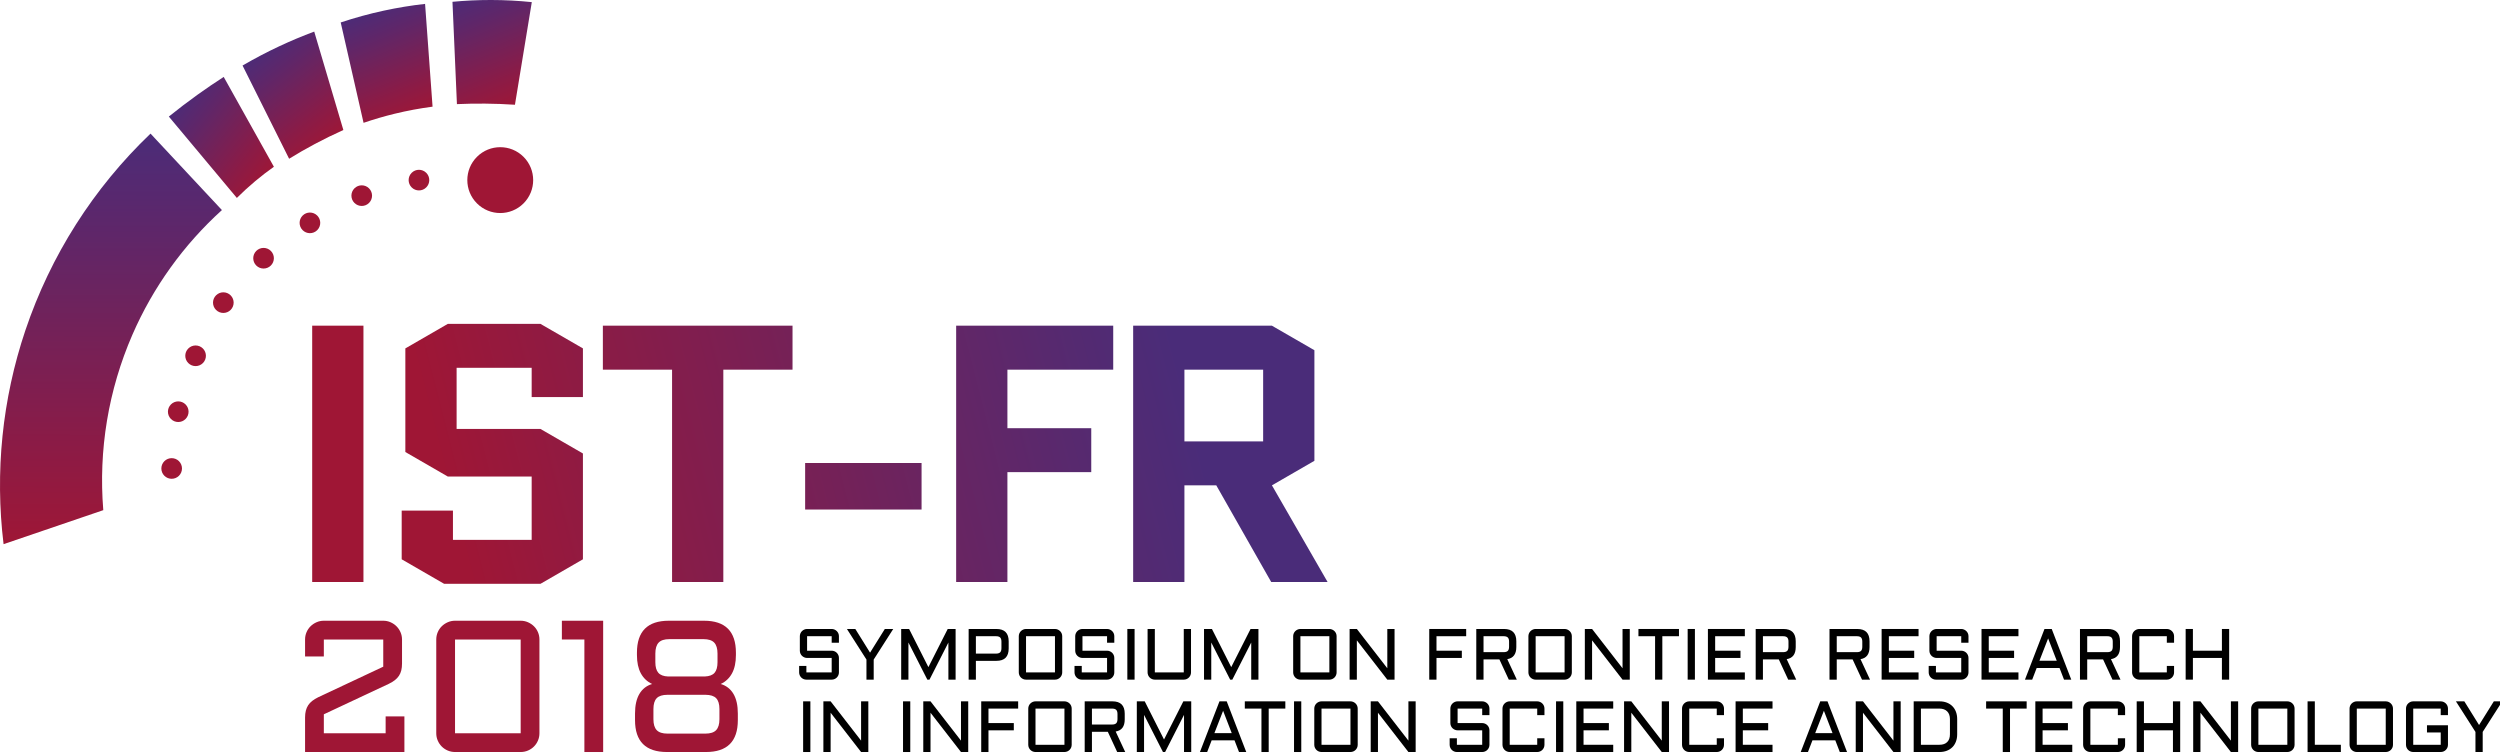
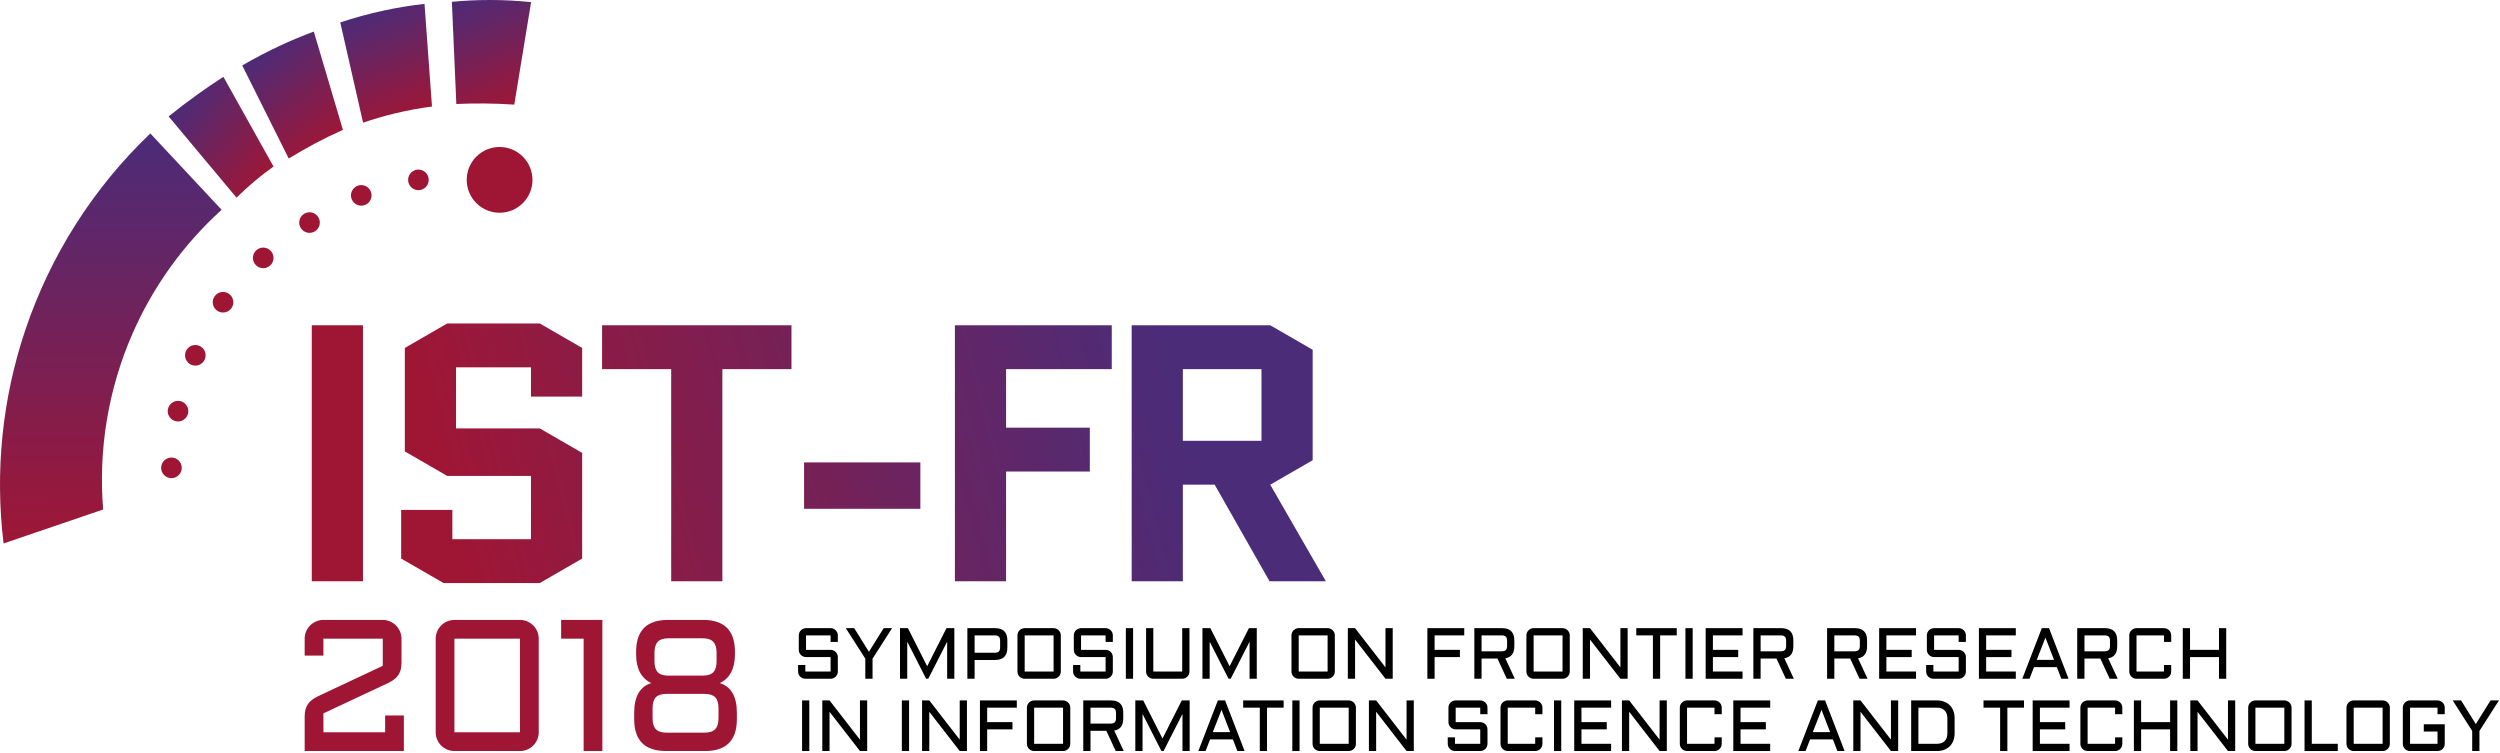
- <svg xmlns="http://www.w3.org/2000/svg" version="1.1" x="0" y="0" viewBox="0 0 760 229" id="el_xwoPOh4G4">
+ <svg xmlns="http://www.w3.org/2000/svg" version="1.1" x="0" y="0" viewBox="0 0 761 229" id="el_xwoPOh4G4">
  <style>@-webkit-keyframes el_JI2sJkhNqyy_Animation{0%{opacity: 0;}13.33%{opacity: 1;}100%{opacity: 1;}}@keyframes el_JI2sJkhNqyy_Animation{0%{opacity: 0;}13.33%{opacity: 1;}100%{opacity: 1;}}@-webkit-keyframes el_f7AaI0EPLP7_Animation{6.67%{opacity: 0;}20%{opacity: 1;}0%{opacity: 0;}100%{opacity: 1;}}@keyframes el_f7AaI0EPLP7_Animation{6.67%{opacity: 0;}20%{opacity: 1;}0%{opacity: 0;}100%{opacity: 1;}}@-webkit-keyframes el__bT-rzM2GOf_Animation{13.33%{opacity: 0;}26.67%{opacity: 1;}0%{opacity: 0;}100%{opacity: 1;}}@keyframes el__bT-rzM2GOf_Animation{13.33%{opacity: 0;}26.67%{opacity: 1;}0%{opacity: 0;}100%{opacity: 1;}}@-webkit-keyframes el__tXY_Cff3dC_Animation{20%{opacity: 0;}33.33%{opacity: 1;}0%{opacity: 0;}100%{opacity: 1;}}@keyframes el__tXY_Cff3dC_Animation{20%{opacity: 0;}33.33%{opacity: 1;}0%{opacity: 0;}100%{opacity: 1;}}@-webkit-keyframes el_qUn2frRoRGL_Animation{0%{opacity: 0;}6.67%{opacity: 1;}100%{opacity: 1;}}@keyframes el_qUn2frRoRGL_Animation{0%{opacity: 0;}6.67%{opacity: 1;}100%{opacity: 1;}}@-webkit-keyframes el_OX0THaLbpl_Animation{50%{opacity: 0;}66.67%{opacity: 1;}0%{opacity: 0;}100%{opacity: 1;}}@keyframes el_OX0THaLbpl_Animation{50%{opacity: 0;}66.67%{opacity: 1;}0%{opacity: 0;}100%{opacity: 1;}}@-webkit-keyframes el_9YLg6sEYEI_Animation{20%{opacity: 0;}33.33%{opacity: 0;}50%{opacity: 1;}0%{opacity: 0;}100%{opacity: 1;}}@keyframes el_9YLg6sEYEI_Animation{20%{opacity: 0;}33.33%{opacity: 0;}50%{opacity: 1;}0%{opacity: 0;}100%{opacity: 1;}}@-webkit-keyframes el_TY8T21uw2R_Animation{20%{opacity: 0;}33.33%{opacity: 1;}0%{opacity: 0;}100%{opacity: 1;}}@keyframes el_TY8T21uw2R_Animation{20%{opacity: 0;}33.33%{opacity: 1;}0%{opacity: 0;}100%{opacity: 1;}}@-webkit-keyframes el_KlT77BtY8n_Animation{0%{opacity: 0;}3.33%{opacity: 1;}100%{opacity: 1;}}@keyframes el_KlT77BtY8n_Animation{0%{opacity: 0;}3.33%{opacity: 1;}100%{opacity: 1;}}@-webkit-keyframes el_cqwyLvVehy_Animation{0%{opacity: 0;}5.56%{opacity: 1;}100%{opacity: 1;}}@keyframes el_cqwyLvVehy_Animation{0%{opacity: 0;}5.56%{opacity: 1;}100%{opacity: 1;}}@-webkit-keyframes el_JzT35TutBP_Animation{0%{opacity: 0;}6.67%{opacity: 1;}100%{opacity: 1;}}@keyframes el_JzT35TutBP_Animation{0%{opacity: 0;}6.67%{opacity: 1;}100%{opacity: 1;}}@-webkit-keyframes el_bT7Ii5DRy2_Animation{0%{opacity: 0;}6.67%{opacity: 1;}100%{opacity: 1;}}@keyframes el_bT7Ii5DRy2_Animation{0%{opacity: 0;}6.67%{opacity: 1;}100%{opacity: 1;}}@-webkit-keyframes el_wDvTOL6K1R_Animation{0%{opacity: 0;}10%{opacity: 1;}100%{opacity: 1;}}@keyframes el_wDvTOL6K1R_Animation{0%{opacity: 0;}10%{opacity: 1;}100%{opacity: 1;}}@-webkit-keyframes el_BI9uc8uJlC_Animation{2.22%{opacity: 0;}13.33%{opacity: 1;}0%{opacity: 0;}100%{opacity: 1;}}@keyframes el_BI9uc8uJlC_Animation{2.22%{opacity: 0;}13.33%{opacity: 1;}0%{opacity: 0;}100%{opacity: 1;}}@-webkit-keyframes el_FjlD-INBSp_Animation{6.67%{opacity: 0;}20%{opacity: 1;}0%{opacity: 0;}100%{opacity: 1;}}@keyframes el_FjlD-INBSp_Animation{6.67%{opacity: 0;}20%{opacity: 1;}0%{opacity: 0;}100%{opacity: 1;}}@-webkit-keyframes el_Xph8mWBLQk_Animation{13.33%{opacity: 0;}26.67%{opacity: 1;}0%{opacity: 0;}100%{opacity: 1;}}@keyframes el_Xph8mWBLQk_Animation{13.33%{opacity: 0;}26.67%{opacity: 1;}0%{opacity: 0;}100%{opacity: 1;}}#el_xwoPOh4G4 *{-webkit-animation-duration: 3s;animation-duration: 3s;-webkit-animation-timing-function: cubic-bezier(0, 0, 1, 1);animation-timing-function: cubic-bezier(0, 0, 1, 1);}#el_Xph8mWBLQk{fill: #9F1635;-webkit-animation-name: el_Xph8mWBLQk_Animation;animation-name: el_Xph8mWBLQk_Animation;opacity: 1;}#el_FjlD-INBSp{fill: #9F1635;-webkit-animation-name: el_FjlD-INBSp_Animation;animation-name: el_FjlD-INBSp_Animation;opacity: 1;}#el_BI9uc8uJlC{fill: #9F1635;-webkit-animation-name: el_BI9uc8uJlC_Animation;animation-name: el_BI9uc8uJlC_Animation;opacity: 1;}#el_wDvTOL6K1R{fill: #9F1635;-webkit-animation-name: el_wDvTOL6K1R_Animation;animation-name: el_wDvTOL6K1R_Animation;opacity: 1;}#el_bT7Ii5DRy2{fill: #9F1635;-webkit-animation-name: el_bT7Ii5DRy2_Animation;animation-name: el_bT7Ii5DRy2_Animation;opacity: 1;}#el_JzT35TutBP{fill: #9F1635;-webkit-animation-name: el_JzT35TutBP_Animation;animation-name: el_JzT35TutBP_Animation;opacity: 1;}#el_cqwyLvVehy{fill: #9F1635;-webkit-animation-name: el_cqwyLvVehy_Animation;animation-name: el_cqwyLvVehy_Animation;opacity: 1;}#el_KlT77BtY8n{fill: #9F1635;-webkit-animation-name: el_KlT77BtY8n_Animation;animation-name: el_KlT77BtY8n_Animation;opacity: 1;}#el_TY8T21uw2R{fill: #9F1635;-webkit-animation-name: el_TY8T21uw2R_Animation;animation-name: el_TY8T21uw2R_Animation;opacity: 1;}#el_9YLg6sEYEI{fill: url(#Gradient_1);-webkit-animation-name: el_9YLg6sEYEI_Animation;animation-name: el_9YLg6sEYEI_Animation;opacity: 1;}#el_LQcN6QLOWN{fill: #000000;}#el_PBBRFy4ayP{fill: #000000;}#el_dGh5k9tjE8{fill: #000000;}#el_Nm5J2ZmrHof{fill: #000000;}#el_lLJ-U61rGZP{fill: #000000;}#el_1yO4wf4F73b{fill: #000000;}#el_mJSsdx_OHI0{fill: #000000;}#el_csYBvl0zhZi{fill: #000000;}#el_cyxNKidKsdT{fill: #000000;}#el_Sz3DsnpCGlD{fill: #000000;}#el_I99Zgahu48o{fill: #000000;}#el_MOzKVNFoEVf{fill: #000000;}#el_itQI57BGv1D{fill: #000000;}#el_tO0-W1Dy1dC{fill: #000000;}#el_B1_YoWfcnaG{fill: #000000;}#el_yykboUrNNZb{fill: #000000;}#el_T0cKcPOin66{fill: #000000;}#el_uRr1EtpBcf2{fill: #000000;}#el_Sef3UfxHuxL{fill: #000000;}#el_nbc6ohBNJLK{fill: #000000;}#el_3ULbEs14F4j{fill: #000000;}#el_l_15BCIvTHI{fill: #000000;}#el_Jvul4omU9Y6{fill: #000000;}#el_HCPgmNRX1Sy{fill: #000000;}#el_X6fXaBDVH3q{fill: #000000;}#el_iTqpYY6XDw2{fill: #000000;}#el_22Kn8QkfDRk{fill: #000000;}#el_L9hVGxFbY0F{fill: #000000;}#el_Ma7kQ8R5ueE{fill: #000000;}#el_vYYv5AcgECU{fill: #000000;}#el_kwfYgeehw2s{fill: #000000;}#el_JwbfmeAGpeD{fill: #000000;}#el_ggtWQtoMUwq{fill: #000000;}#el_-k4JaHV61Ol{fill: #000000;}#el_DJNscPzg6CZ{fill: #000000;}#el_UFNIBXtTL0A{fill: #000000;}#el_U_MGAVBmMUw{fill: #000000;}#el_MXU0w13qqcY{fill: #000000;}#el_ph-TDZtnqIU{fill: #000000;}#el_fzUZWCxJxia{fill: #000000;}#el__Age7hYRgdS{fill: #000000;}#el_7W9021YPJNd{fill: #000000;}#el_hZuHK-G2_rW{fill: #000000;}#el_gg80LyWArvq{fill: #000000;}#el_k1RhrhmgVgo{fill: #000000;}#el_bVIewiMQfuZ{fill: #000000;}#el_xBrZF8Fwxbh{fill: #000000;}#el_qaMMLzyirqn{fill: #000000;}#el_ZYychsg9MBu{fill: #000000;}#el_fcAFr5SYUPE{fill: #000000;}#el_s-spdTzWsEa{fill: #000000;}#el_eKYUahNgcd6{fill: #000000;}#el_fPX7rM2Ovyv{fill: #000000;}#el_kQpgQN1fGpB{fill: #000000;}#el_hL3Xqhzq1Ca{fill: #000000;}#el_sFi071S-aiA{fill: #000000;}#el_YSl8iuxsP-E{fill: #000000;}#el_LVWBdvHGI0a{fill: #000000;}#el_T_tsPg5AmT2{fill: #000000;}#el_bx7pmzefub0{fill: #000000;}#el_cHLttuWfy90{fill: #9F1635;}#el_G5cGaxhKrEQ{fill: #9F1635;}#el_y9YuzNHLqo5{fill: #9F1635;}#el_CLY4DFR7RJ4{fill: #9F1635;}#el_qUn2frRoRGL{fill: url(#Gradient_2);-webkit-animation-name: el_qUn2frRoRGL_Animation;animation-name: el_qUn2frRoRGL_Animation;opacity: 1;}#el__tXY_Cff3dC{fill: url(#Gradient_3);-webkit-animation-name: el__tXY_Cff3dC_Animation;animation-name: el__tXY_Cff3dC_Animation;opacity: 1;}#el__bT-rzM2GOf{fill: url(#Gradient_4);-webkit-animation-name: el__bT-rzM2GOf_Animation;animation-name: el__bT-rzM2GOf_Animation;opacity: 1;}#el_f7AaI0EPLP7{fill: url(#Gradient_5);-webkit-animation-name: el_f7AaI0EPLP7_Animation;animation-name: el_f7AaI0EPLP7_Animation;opacity: 1;}#el_JI2sJkhNqyy{fill: url(#Gradient_6);-webkit-animation-name: el_JI2sJkhNqyy_Animation;animation-name: el_JI2sJkhNqyy_Animation;opacity: 1;}#el_1g1yROb9-3_nF5EJRraw{-webkit-transform-origin: 50% 50%;transform-origin: 50% 50%;-webkit-animation-name: el_1g1yROb9-3_nF5EJRraw_Animation;animation-name: el_1g1yROb9-3_nF5EJRraw_Animation;}#el_1g1yROb9-3_ju9I88qf3{-webkit-transform-origin: 50% 50%;transform-origin: 50% 50%;transform-box: fill-box;-webkit-animation-name: el_1g1yROb9-3_ju9I88qf3_Animation;animation-name: el_1g1yROb9-3_ju9I88qf3_Animation;}#el_OX0THaLbpl{-webkit-animation-name: el_OX0THaLbpl_Animation;animation-name: el_OX0THaLbpl_Animation;-webkit-animation-timing-function: cubic-bezier(0, 0, 0.58, 1);animation-timing-function: cubic-bezier(0, 0, 0.58, 1);opacity: 1;}</style>
  <defs>
    <linearGradient id="Gradient_1" gradientUnits="userSpaceOnUse" x1="140.11" y1="165.911" x2="358.38" y2="110.029">
      <stop offset="0" stop-color="#9F1635" />
      <stop offset="0.125" stop-color="#95193E" />
      <stop offset="0.25" stop-color="#8A1C46" />
      <stop offset="0.375" stop-color="#801E4F" />
      <stop offset="0.5" stop-color="#752157" />
      <stop offset="0.625" stop-color="#6A2460" />
      <stop offset="0.75" stop-color="#5F2769" />
      <stop offset="0.875" stop-color="#542A71" />
      <stop offset="1" stop-color="#4A2C79" />
    </linearGradient>
    <linearGradient id="Gradient_2" gradientUnits="userSpaceOnUse" x1="33.795" y1="39.606" x2="33.676" y2="166.456">
      <stop offset="0" stop-color="#4A2C79" />
      <stop offset="0.125" stop-color="#552971" />
      <stop offset="0.25" stop-color="#5F2669" />
      <stop offset="0.375" stop-color="#6A2460" />
      <stop offset="0.5" stop-color="#752157" />
      <stop offset="0.625" stop-color="#801E4F" />
      <stop offset="0.75" stop-color="#8B1B46" />
      <stop offset="0.875" stop-color="#95193E" />
      <stop offset="1" stop-color="#9F1635" />
    </linearGradient>
    <linearGradient id="Gradient_3" gradientUnits="userSpaceOnUse" x1="142.704" y1="-2.613" x2="156.99" y2="32.741">
      <stop offset="0" stop-color="#4A2C79" />
      <stop offset="0.125" stop-color="#552971" />
      <stop offset="0.25" stop-color="#5F2669" />
      <stop offset="0.375" stop-color="#6A2460" />
      <stop offset="0.5" stop-color="#752157" />
      <stop offset="0.625" stop-color="#801E4F" />
      <stop offset="0.75" stop-color="#8B1B46" />
      <stop offset="0.875" stop-color="#95193E" />
      <stop offset="1" stop-color="#9F1635" />
    </linearGradient>
    <linearGradient id="Gradient_4" gradientUnits="userSpaceOnUse" x1="112.89" y1="1.984" x2="126.451" y2="35.544">
      <stop offset="0" stop-color="#4A2C79" />
      <stop offset="0.125" stop-color="#552971" />
      <stop offset="0.25" stop-color="#5F2669" />
      <stop offset="0.375" stop-color="#6A2460" />
      <stop offset="0.5" stop-color="#752157" />
      <stop offset="0.625" stop-color="#801E4F" />
      <stop offset="0.75" stop-color="#8B1B46" />
      <stop offset="0.875" stop-color="#95193E" />
      <stop offset="1" stop-color="#9F1635" />
    </linearGradient>
    <linearGradient id="Gradient_5" gradientUnits="userSpaceOnUse" x1="79.906" y1="13.831" x2="102.267" y2="42.449">
      <stop offset="0" stop-color="#4A2C79" />
      <stop offset="0.125" stop-color="#552971" />
      <stop offset="0.25" stop-color="#5F2669" />
      <stop offset="0.375" stop-color="#6A2460" />
      <stop offset="0.5" stop-color="#752157" />
      <stop offset="0.625" stop-color="#801E4F" />
      <stop offset="0.75" stop-color="#8B1B46" />
      <stop offset="0.875" stop-color="#95193E" />
      <stop offset="1" stop-color="#9F1635" />
    </linearGradient>
    <linearGradient id="Gradient_6" gradientUnits="userSpaceOnUse" x1="54.539" y1="29.696" x2="83.35" y2="52.203">
      <stop offset="0" stop-color="#4A2C79" />
      <stop offset="0.125" stop-color="#552971" />
      <stop offset="0.25" stop-color="#5F2669" />
      <stop offset="0.375" stop-color="#6A2460" />
      <stop offset="0.5" stop-color="#752157" />
      <stop offset="0.625" stop-color="#801E4F" />
      <stop offset="0.75" stop-color="#8B1B46" />
      <stop offset="0.875" stop-color="#95193E" />
      <stop offset="1" stop-color="#9F1635" />
    </linearGradient>
  </defs>
  <g id="el_1g1yROb9-3_ju9I88qf3" data-animator-group="true" data-animator-type="0">
    <g id="el_1g1yROb9-3_nF5EJRraw" data-animator-group="true" data-animator-type="2">
      <g id="el_1g1yROb9-3">
        <path d="M129.58,52.536 C130.805,53.761 130.805,55.747 129.58,56.972 C128.355,58.197 126.369,58.197 125.144,56.972 C123.919,55.747 123.919,53.761 125.144,52.536 C126.369,51.311 128.355,51.311 129.58,52.536" id="el_Xph8mWBLQk" />
        <path d="M112.185,57.258 C113.41,58.483 113.41,60.469 112.185,61.694 C110.96,62.919 108.974,62.919 107.749,61.694 C106.524,60.469 106.524,58.483 107.749,57.258 C108.974,56.033 110.96,56.033 112.185,57.258" id="el_FjlD-INBSp" />
        <path d="M96.435,65.532 C97.66,66.757 97.66,68.743 96.435,69.968 C95.21,71.193 93.224,71.193 91.999,69.968 C90.774,68.743 90.774,66.757 91.999,65.532 C93.224,64.307 95.21,64.307 96.435,65.532" id="el_BI9uc8uJlC" />
        <path d="M82.342,76.282 C83.567,77.507 83.567,79.493 82.342,80.718 C81.117,81.943 79.131,81.943 77.905,80.718 C76.681,79.493 76.681,77.507 77.905,76.282 C79.131,75.057 81.117,75.057 82.342,76.282" id="el_wDvTOL6K1R" />
        <path d="M70.111,89.782 C71.336,91.007 71.336,92.993 70.111,94.218 C68.886,95.443 66.9,95.443 65.675,94.218 C64.45,92.993 64.45,91.007 65.675,89.782 C66.9,88.557 68.886,88.557 70.111,89.782" id="el_bT7Ii5DRy2" />
        <path d="M61.679,105.94 C62.904,107.165 62.904,109.151 61.679,110.376 C60.454,111.601 58.468,111.601 57.243,110.376 C56.018,109.151 56.018,107.165 57.243,105.94 C58.468,104.715 60.454,104.715 61.679,105.94" id="el_JzT35TutBP" />
        <path d="M56.406,122.94 C57.631,124.165 57.631,126.151 56.406,127.376 C55.181,128.601 53.195,128.601 51.97,127.376 C50.745,126.151 50.745,124.165 51.97,122.94 C53.195,121.715 55.181,121.715 56.406,122.94" id="el_cqwyLvVehy" />
        <path d="M54.406,140.198 C55.631,141.423 55.631,143.409 54.406,144.634 C53.181,145.859 51.195,145.859 49.97,144.634 C48.745,143.409 48.745,141.423 49.97,140.198 C51.195,138.973 53.181,138.973 54.406,140.198" id="el_KlT77BtY8n" />
        <path d="M159.153,47.676 C163.062,51.585 163.062,57.923 159.153,61.832 C155.244,65.741 148.906,65.741 144.997,61.832 C141.088,57.923 141.088,51.585 144.997,47.676 C148.906,43.767 155.244,43.767 159.153,47.676" id="el_TY8T21uw2R" />
        <path d="M136.138,98.456 L123.227,105.913 L123.227,137.413 L136.138,144.872 L161.628,144.872 L161.628,164.127 L137.697,164.127 L137.697,155.223 L122.113,155.223 L122.113,170.027 L135.025,177.484 L164.299,177.484 L177.21,170.027 L177.21,137.859 L164.299,130.402 L138.81,130.402 L138.81,111.813 L161.628,111.813 L161.628,120.717 L177.21,120.717 L177.21,105.913 L164.299,98.456 z M344.481,99.012 L344.481,176.928 L360.063,176.928 L360.063,147.543 L369.748,147.543 L386.443,176.928 L403.585,176.928 L386.667,147.543 L399.578,140.085 L399.578,106.47 L386.667,99.012 z M360.063,112.369 L383.995,112.369 L383.995,134.186 L360.063,134.186 z M290.67,99.012 L290.67,176.928 L306.253,176.928 L306.253,143.535 L331.742,143.535 L331.742,130.178 L306.253,130.178 L306.253,112.369 L338.42,112.369 L338.42,99.012 z M183.271,99.012 L183.271,112.369 L204.308,112.369 L204.308,176.928 L219.891,176.928 L219.891,112.369 L240.928,112.369 L240.928,99.012 z M94.905,176.928 L110.488,176.928 L110.488,99.012 L94.905,99.012 z M94.905,99.012 M244.762,154.889 L280.157,154.889 L280.157,140.753 L244.762,140.753 z" id="el_9YLg6sEYEI" />
        <g id="el_OX0THaLbpl">
          <path d="M245.355,200.017 C245.054,200.017 244.77,199.958 244.501,199.839 C244.232,199.722 243.998,199.564 243.797,199.367 C243.597,199.17 243.439,198.937 243.325,198.669 C243.21,198.4 243.153,198.116 243.153,197.815 L243.153,193.411 C243.153,193.11 243.21,192.826 243.325,192.556 C243.439,192.288 243.597,192.055 243.797,191.859 C243.998,191.662 244.232,191.503 244.501,191.386 C244.77,191.267 245.054,191.208 245.355,191.208 L252.832,191.208 C253.132,191.208 253.417,191.267 253.686,191.386 C253.954,191.503 254.188,191.662 254.389,191.859 C254.589,192.055 254.747,192.288 254.862,192.556 C254.976,192.826 255.034,193.11 255.034,193.411 L255.034,195.398 L252.832,195.398 L252.832,193.411 L245.355,193.411 L245.355,197.815 L252.832,197.815 C253.132,197.815 253.417,197.872 253.686,197.987 C253.954,198.101 254.188,198.259 254.389,198.459 C254.589,198.66 254.747,198.894 254.862,199.163 C254.976,199.431 255.034,199.716 255.034,200.017 L255.034,204.411 C255.034,204.711 254.976,204.996 254.862,205.265 C254.747,205.533 254.589,205.768 254.389,205.968 C254.188,206.168 253.954,206.327 253.686,206.441 C253.417,206.555 253.132,206.613 252.832,206.613 L245.14,206.613 C244.839,206.613 244.555,206.555 244.286,206.441 C244.018,206.327 243.783,206.168 243.583,205.968 C243.382,205.768 243.224,205.533 243.11,205.265 C242.995,204.996 242.938,204.711 242.938,204.411 L242.938,202.434 L245.14,202.434 L245.14,204.411 L252.832,204.411 L252.832,200.017 z" id="el_LQcN6QLOWN" />
          <path d="M260.018,191.209 L264.497,198.406 L268.988,191.209 L271.544,191.209 L265.604,200.501 L265.604,206.613 L263.402,206.613 L263.402,200.501 L257.461,191.209 z" id="el_PBBRFy4ayP" />
          <path d="M281.91,206.613 L276.163,195.323 L276.163,206.613 L273.961,206.613 L273.961,191.209 L276.367,191.209 L282.232,202.81 L288.108,191.209 L290.504,191.209 L290.504,206.613 L288.312,206.613 L288.312,195.323 L282.565,206.613 z" id="el_dGh5k9tjE8" />
          <path d="M296.67,198.696 L302.782,198.696 C303.369,198.696 303.792,198.567 304.05,198.309 C304.308,198.051 304.437,197.629 304.437,197.042 L304.437,195.065 C304.437,194.478 304.308,194.055 304.05,193.798 C303.792,193.54 303.369,193.411 302.782,193.411 L296.67,193.411 z M294.468,206.613 L294.468,191.209 L302.9,191.209 C305.393,191.209 306.639,192.459 306.639,194.958 L306.639,197.149 C306.639,199.648 305.393,200.898 302.9,200.898 L296.67,200.898 L296.67,206.613 z" id="el_Nm5J2ZmrHof" />
          <path d="M311.913,204.411 L320.711,204.411 L320.711,193.411 L311.913,193.411 z M311.913,193.411 M322.913,204.411 C322.913,204.712 322.856,204.996 322.741,205.265 C322.627,205.533 322.469,205.768 322.269,205.968 C322.068,206.169 321.834,206.327 321.565,206.441 C321.297,206.555 321.012,206.613 320.711,206.613 L311.913,206.613 C311.613,206.613 311.328,206.555 311.059,206.441 C310.791,206.327 310.556,206.169 310.356,205.968 C310.155,205.768 309.997,205.533 309.883,205.265 C309.768,204.996 309.711,204.712 309.711,204.411 L309.711,193.411 C309.711,193.11 309.768,192.826 309.883,192.556 C309.997,192.289 310.155,192.055 310.356,191.859 C310.556,191.662 310.791,191.504 311.059,191.386 C311.328,191.267 311.613,191.209 311.913,191.209 L320.711,191.209 C321.012,191.209 321.297,191.267 321.565,191.386 C321.834,191.504 322.068,191.662 322.269,191.859 C322.469,192.055 322.627,192.289 322.741,192.556 C322.856,192.826 322.913,193.11 322.913,193.411 z" id="el_lLJ-U61rGZP" />
          <path d="M329.069,200.017 C328.768,200.017 328.484,199.958 328.215,199.839 C327.946,199.722 327.712,199.564 327.511,199.367 C327.311,199.17 327.153,198.937 327.039,198.669 C326.924,198.4 326.867,198.116 326.867,197.815 L326.867,193.411 C326.867,193.11 326.924,192.826 327.039,192.556 C327.153,192.288 327.311,192.055 327.511,191.859 C327.712,191.662 327.946,191.503 328.215,191.386 C328.484,191.267 328.768,191.208 329.069,191.208 L336.546,191.208 C336.846,191.208 337.131,191.267 337.4,191.386 C337.668,191.503 337.902,191.662 338.103,191.859 C338.303,192.055 338.461,192.288 338.576,192.556 C338.69,192.826 338.748,193.11 338.748,193.411 L338.748,195.398 L336.546,195.398 L336.546,193.411 L329.069,193.411 L329.069,197.815 L336.546,197.815 C336.846,197.815 337.131,197.872 337.4,197.987 C337.668,198.101 337.902,198.259 338.103,198.459 C338.303,198.66 338.461,198.894 338.576,199.163 C338.69,199.431 338.748,199.716 338.748,200.017 L338.748,204.411 C338.748,204.711 338.69,204.996 338.576,205.265 C338.461,205.533 338.303,205.768 338.103,205.968 C337.902,206.168 337.668,206.327 337.4,206.441 C337.131,206.555 336.846,206.613 336.546,206.613 L328.854,206.613 C328.553,206.613 328.269,206.555 328,206.441 C327.732,206.327 327.497,206.168 327.297,205.968 C327.096,205.768 326.938,205.533 326.824,205.265 C326.709,204.996 326.652,204.711 326.652,204.411 L326.652,202.434 L328.854,202.434 L328.854,204.411 L336.546,204.411 L336.546,200.017 z" id="el_1yO4wf4F73b" />
          <path d="M344.913,206.613 L342.711,206.613 L342.711,191.209 L344.913,191.209 z" id="el_mJSsdx_OHI0" />
          <path d="M348.866,191.209 L351.068,191.209 L351.068,204.411 L359.866,204.411 L359.866,191.209 L362.068,191.209 L362.068,204.411 C362.068,204.712 362.011,204.996 361.896,205.266 C361.782,205.533 361.624,205.769 361.424,205.969 C361.223,206.169 360.989,206.327 360.72,206.441 C360.451,206.556 360.167,206.613 359.866,206.613 L351.068,206.613 C350.767,206.613 350.483,206.556 350.214,206.441 C349.946,206.327 349.711,206.169 349.511,205.969 C349.31,205.769 349.152,205.533 349.038,205.266 C348.923,204.996 348.866,204.712 348.866,204.411 z" id="el_csYBvl0zhZi" />
          <path d="M373.971,206.613 L368.224,195.323 L368.224,206.613 L366.022,206.613 L366.022,191.209 L368.428,191.209 L374.293,202.81 L380.169,191.209 L382.565,191.209 L382.565,206.613 L380.373,206.613 L380.373,195.323 L374.626,206.613 z" id="el_cyxNKidKsdT" />
          <path d="M395.326,204.411 L404.124,204.411 L404.124,193.411 L395.326,193.411 z M395.326,193.411 M406.326,204.411 C406.326,204.712 406.269,204.996 406.155,205.265 C406.039,205.533 405.882,205.768 405.682,205.968 C405.481,206.169 405.246,206.327 404.979,206.441 C404.709,206.555 404.425,206.613 404.124,206.613 L395.326,206.613 C395.026,206.613 394.74,206.555 394.473,206.441 C394.203,206.327 393.969,206.169 393.769,205.968 C393.569,205.768 393.41,205.533 393.296,205.265 C393.182,204.996 393.124,204.712 393.124,204.411 L393.124,193.411 C393.124,193.11 393.182,192.826 393.296,192.556 C393.41,192.289 393.569,192.055 393.769,191.859 C393.969,191.662 394.203,191.504 394.473,191.386 C394.74,191.267 395.026,191.209 395.326,191.209 L404.124,191.209 C404.425,191.209 404.709,191.267 404.979,191.386 C405.246,191.504 405.481,191.662 405.682,191.859 C405.882,192.055 406.039,192.289 406.155,192.556 C406.269,192.826 406.326,193.11 406.326,193.411 z" id="el_Sz3DsnpCGlD" />
          <path d="M412.482,206.613 L410.28,206.613 L410.28,191.209 L412.482,191.209 L421.742,203.154 L421.742,191.209 L423.944,191.209 L423.944,206.613 L421.742,206.613 L412.482,194.668 z" id="el_I99Zgahu48o" />
          <path d="M434.492,191.209 L445.718,191.209 L445.718,193.411 L436.694,193.411 L436.694,197.815 L444.396,197.815 L444.396,200.018 L436.694,200.018 L436.694,206.613 L434.492,206.613 z" id="el_MOzKVNFoEVf" />
          <path d="M450.992,198.256 L457.104,198.256 C457.691,198.256 458.114,198.127 458.372,197.869 C458.63,197.611 458.759,197.189 458.759,196.602 L458.759,195.066 C458.759,194.479 458.63,194.056 458.372,193.798 C458.114,193.54 457.691,193.411 457.104,193.411 L450.992,193.411 z M460.961,196.709 C460.961,198.858 460.044,200.082 458.211,200.383 L461.111,206.613 L458.673,206.613 L455.815,200.458 L450.992,200.458 L450.992,206.613 L448.79,206.613 L448.79,191.209 L457.222,191.209 C459.715,191.209 460.961,192.459 460.961,194.958 z" id="el_itQI57BGv1D" />
          <path d="M466.837,204.411 L475.635,204.411 L475.635,193.411 L466.837,193.411 z M466.837,193.411 M477.837,204.411 C477.837,204.712 477.78,204.996 477.665,205.265 C477.551,205.533 477.393,205.768 477.193,205.968 C476.992,206.169 476.758,206.327 476.488,206.441 C476.221,206.555 475.936,206.613 475.635,206.613 L466.837,206.613 C466.536,206.613 466.252,206.555 465.983,206.441 C465.715,206.327 465.48,206.169 465.28,205.968 C465.078,205.768 464.921,205.533 464.807,205.265 C464.692,204.996 464.635,204.712 464.635,204.411 L464.635,193.411 C464.635,193.11 464.692,192.826 464.807,192.556 C464.921,192.289 465.078,192.055 465.28,191.859 C465.48,191.662 465.715,191.504 465.983,191.386 C466.252,191.267 466.536,191.209 466.837,191.209 L475.635,191.209 C475.936,191.209 476.221,191.267 476.488,191.386 C476.758,191.504 476.992,191.662 477.193,191.859 C477.393,192.055 477.551,192.289 477.665,192.556 C477.78,192.826 477.837,193.11 477.837,193.411 z" id="el_tO0-W1Dy1dC" />
          <path d="M483.992,206.613 L481.79,206.613 L481.79,191.209 L483.992,191.209 L493.252,203.154 L493.252,191.209 L495.454,191.209 L495.454,206.613 L493.252,206.613 L483.992,194.668 z" id="el_B1_YoWfcnaG" />
          <path d="M498.086,191.209 L510.407,191.209 L510.407,193.411 L505.348,193.411 L505.348,206.613 L503.146,206.613 L503.146,193.411 L498.086,193.411 z" id="el_yykboUrNNZb" />
          <path d="M515.252,206.613 L513.05,206.613 L513.05,191.209 L515.252,191.209 z" id="el_T0cKcPOin66" />
          <path d="M519.205,191.209 L530.431,191.209 L530.431,193.411 L521.407,193.411 L521.407,197.815 L529.109,197.815 L529.109,200.018 L521.407,200.018 L521.407,204.411 L530.431,204.411 L530.431,206.613 L519.205,206.613 z" id="el_uRr1EtpBcf2" />
          <path d="M535.931,198.256 L542.043,198.256 C542.63,198.256 543.053,198.127 543.311,197.869 C543.569,197.611 543.698,197.189 543.698,196.602 L543.698,195.066 C543.698,194.479 543.569,194.056 543.311,193.798 C543.053,193.54 542.63,193.411 542.043,193.411 L535.931,193.411 z M545.9,196.709 C545.9,198.858 544.983,200.082 543.15,200.383 L546.05,206.613 L543.612,206.613 L540.754,200.458 L535.931,200.458 L535.931,206.613 L533.729,206.613 L533.729,191.209 L542.161,191.209 C544.654,191.209 545.9,192.459 545.9,194.958 z" id="el_Sef3UfxHuxL" />
          <path d="M558.371,198.256 L564.483,198.256 C565.07,198.256 565.493,198.127 565.751,197.869 C566.009,197.611 566.138,197.189 566.138,196.602 L566.138,195.066 C566.138,194.479 566.009,194.056 565.751,193.798 C565.493,193.54 565.07,193.411 564.483,193.411 L558.371,193.411 z M568.34,196.709 C568.34,198.858 567.423,200.082 565.59,200.383 L568.49,206.613 L566.052,206.613 L563.194,200.458 L558.371,200.458 L558.371,206.613 L556.169,206.613 L556.169,191.209 L564.601,191.209 C567.094,191.209 568.34,192.459 568.34,194.958 z" id="el_nbc6ohBNJLK" />
          <path d="M572.014,191.209 L583.24,191.209 L583.24,193.411 L574.216,193.411 L574.216,197.815 L581.918,197.815 L581.918,200.018 L574.216,200.018 L574.216,204.411 L583.24,204.411 L583.24,206.613 L572.014,206.613 z" id="el_3ULbEs14F4j" />
          <path d="M588.739,200.017 C588.438,200.017 588.154,199.958 587.885,199.839 C587.617,199.722 587.382,199.564 587.181,199.367 C586.98,199.17 586.823,198.937 586.709,198.669 C586.593,198.4 586.537,198.116 586.537,197.815 L586.537,193.411 C586.537,193.11 586.593,192.826 586.709,192.556 C586.823,192.288 586.98,192.055 587.181,191.859 C587.382,191.662 587.617,191.503 587.885,191.386 C588.154,191.267 588.438,191.208 588.739,191.208 L596.216,191.208 C596.516,191.208 596.801,191.267 597.07,191.386 C597.338,191.503 597.572,191.662 597.773,191.859 C597.973,192.055 598.131,192.288 598.246,192.556 C598.36,192.826 598.418,193.11 598.418,193.411 L598.418,195.398 L596.216,195.398 L596.216,193.411 L588.739,193.411 L588.739,197.815 L596.216,197.815 C596.516,197.815 596.801,197.872 597.07,197.987 C597.338,198.101 597.572,198.259 597.773,198.459 C597.973,198.66 598.131,198.894 598.246,199.163 C598.36,199.431 598.418,199.716 598.418,200.017 L598.418,204.411 C598.418,204.711 598.36,204.996 598.246,205.265 C598.131,205.533 597.973,205.768 597.773,205.968 C597.572,206.168 597.338,206.327 597.07,206.441 C596.801,206.555 596.516,206.613 596.216,206.613 L588.524,206.613 C588.223,206.613 587.939,206.555 587.67,206.441 C587.402,206.327 587.167,206.168 586.967,205.968 C586.765,205.768 586.608,205.533 586.494,205.265 C586.379,204.996 586.322,204.711 586.322,204.411 L586.322,202.434 L588.524,202.434 L588.524,204.411 L596.216,204.411 L596.216,200.017 z" id="el_l_15BCIvTHI" />
          <path d="M602.382,191.209 L613.608,191.209 L613.608,193.411 L604.584,193.411 L604.584,197.815 L612.286,197.815 L612.286,200.018 L604.584,200.018 L604.584,204.411 L613.608,204.411 L613.608,206.613 L602.382,206.613 z" id="el_Jvul4omU9Y6" />
          <path d="M619.988,200.866 L625.252,200.866 L622.631,194.077 z M623.726,191.209 L629.667,206.613 L627.465,206.613 L626.1,203.068 L619.15,203.068 L617.786,206.613 L615.584,206.613 L621.524,191.209 z" id="el_HCPgmNRX1Sy" />
          <path d="M634.512,198.256 L640.624,198.256 C641.211,198.256 641.634,198.127 641.892,197.869 C642.15,197.611 642.279,197.189 642.279,196.602 L642.279,195.066 C642.279,194.479 642.15,194.056 641.892,193.798 C641.634,193.54 641.211,193.411 640.624,193.411 L634.512,193.411 z M644.481,196.709 C644.481,198.858 643.564,200.082 641.731,200.383 L644.631,206.613 L642.193,206.613 L639.335,200.458 L634.512,200.458 L634.512,206.613 L632.31,206.613 L632.31,191.209 L640.742,191.209 C643.235,191.209 644.481,192.459 644.481,194.958 z" id="el_X6fXaBDVH3q" />
          <path d="M648.154,193.411 C648.154,193.11 648.211,192.826 648.326,192.557 C648.44,192.289 648.597,192.056 648.799,191.859 C648.999,191.662 649.234,191.504 649.502,191.387 C649.771,191.267 650.055,191.209 650.356,191.209 L658.714,191.209 C659.014,191.209 659.299,191.267 659.568,191.387 C659.836,191.504 660.07,191.662 660.271,191.859 C660.471,192.056 660.629,192.289 660.744,192.557 C660.858,192.826 660.916,193.11 660.916,193.411 L660.916,195.398 L658.714,195.398 L658.714,193.411 L650.356,193.411 L650.356,204.411 L658.714,204.411 L658.714,202.434 L660.916,202.434 L660.916,204.411 C660.916,204.712 660.858,204.996 660.744,205.265 C660.629,205.533 660.471,205.768 660.271,205.969 C660.07,206.169 659.836,206.327 659.568,206.441 C659.299,206.556 659.014,206.613 658.714,206.613 L650.356,206.613 C650.055,206.613 649.771,206.556 649.502,206.441 C649.234,206.327 648.999,206.169 648.799,205.969 C648.597,205.768 648.44,205.533 648.326,205.265 C648.211,204.996 648.154,204.712 648.154,204.411 z" id="el_iTqpYY6XDw2" />
          <path d="M677.663,191.209 L677.663,206.613 L675.461,206.613 L675.461,200.018 L666.642,200.018 L666.642,206.613 L664.439,206.613 L664.439,191.209 L666.642,191.209 L666.642,197.815 L675.461,197.815 L675.461,191.209 z" id="el_22Kn8QkfDRk" />
          <path d="M246.355,228.613 L244.153,228.613 L244.153,213.209 L246.355,213.209 z" id="el_L9hVGxFbY0F" />
          <path d="M252.51,228.613 L250.308,228.613 L250.308,213.209 L252.51,213.209 L261.77,225.154 L261.77,213.209 L263.972,213.209 L263.972,228.613 L261.77,228.613 L252.51,216.668 z" id="el_Ma7kQ8R5ueE" />
          <path d="M276.723,228.613 L274.521,228.613 L274.521,213.209 L276.723,213.209 z" id="el_vYYv5AcgECU" />
          <path d="M282.878,228.613 L280.676,228.613 L280.676,213.209 L282.878,213.209 L292.138,225.154 L292.138,213.209 L294.34,213.209 L294.34,228.613 L292.138,228.613 L282.878,216.668 z" id="el_kwfYgeehw2s" />
          <path d="M298.293,213.209 L309.519,213.209 L309.519,215.411 L300.495,215.411 L300.495,219.815 L308.197,219.815 L308.197,222.018 L300.495,222.018 L300.495,228.613 L298.293,228.613 z" id="el_JwbfmeAGpeD" />
          <path d="M314.793,226.411 L323.591,226.411 L323.591,215.411 L314.793,215.411 z M314.793,215.411 M325.793,226.411 C325.793,226.712 325.736,226.996 325.621,227.265 C325.507,227.533 325.349,227.768 325.149,227.968 C324.948,228.169 324.714,228.327 324.445,228.441 C324.176,228.555 323.892,228.613 323.591,228.613 L314.793,228.613 C314.492,228.613 314.208,228.555 313.939,228.441 C313.671,228.327 313.436,228.169 313.236,227.968 C313.035,227.768 312.877,227.533 312.763,227.265 C312.648,226.996 312.591,226.712 312.591,226.411 L312.591,215.411 C312.591,215.11 312.648,214.826 312.763,214.556 C312.877,214.289 313.035,214.055 313.236,213.859 C313.436,213.662 313.671,213.504 313.939,213.386 C314.208,213.267 314.492,213.209 314.793,213.209 L323.591,213.209 C323.892,213.209 324.176,213.267 324.445,213.386 C324.714,213.504 324.948,213.662 325.149,213.859 C325.349,214.055 325.507,214.289 325.621,214.556 C325.736,214.826 325.793,215.11 325.793,215.411 z" id="el_ggtWQtoMUwq" />
          <path d="M331.948,220.256 L338.06,220.256 C338.647,220.256 339.07,220.127 339.328,219.869 C339.586,219.611 339.715,219.189 339.715,218.602 L339.715,217.066 C339.715,216.479 339.586,216.056 339.328,215.798 C339.07,215.54 338.647,215.411 338.06,215.411 L331.948,215.411 z M341.917,218.709 C341.917,220.858 341,222.082 339.167,222.383 L342.067,228.613 L339.629,228.613 L336.771,222.458 L331.948,222.458 L331.948,228.613 L329.746,228.613 L329.746,213.209 L338.178,213.209 C340.671,213.209 341.917,214.459 341.917,216.958 z" id="el_-k4JaHV61Ol" />
          <path d="M353.54,228.613 L347.793,217.323 L347.793,228.613 L345.591,228.613 L345.591,213.209 L347.997,213.209 L353.862,224.81 L359.738,213.209 L362.134,213.209 L362.134,228.613 L359.942,228.613 L359.942,217.323 L354.195,228.613 z" id="el_DJNscPzg6CZ" />
          <path d="M369.181,222.866 L374.445,222.866 L371.824,216.077 z M372.919,213.209 L378.86,228.613 L376.658,228.613 L375.293,225.068 L368.343,225.068 L366.979,228.613 L364.777,228.613 L370.717,213.209 z" id="el_UFNIBXtTL0A" />
          <path d="M378.421,213.209 L390.742,213.209 L390.742,215.411 L385.683,215.411 L385.683,228.613 L383.481,228.613 L383.481,215.411 L378.421,215.411 z" id="el_U_MGAVBmMUw" />
          <path d="M395.587,228.613 L393.385,228.613 L393.385,213.209 L395.587,213.209 z" id="el_MXU0w13qqcY" />
          <path d="M401.742,226.411 L410.54,226.411 L410.54,215.411 L401.742,215.411 z M401.742,215.411 M412.742,226.411 C412.742,226.712 412.685,226.996 412.571,227.265 C412.455,227.533 412.298,227.768 412.098,227.968 C411.897,228.169 411.662,228.327 411.395,228.441 C411.125,228.555 410.841,228.613 410.54,228.613 L401.742,228.613 C401.442,228.613 401.156,228.555 400.889,228.441 C400.619,228.327 400.385,228.169 400.185,227.968 C399.985,227.768 399.826,227.533 399.712,227.265 C399.598,226.996 399.54,226.712 399.54,226.411 L399.54,215.411 C399.54,215.11 399.598,214.826 399.712,214.556 C399.826,214.289 399.985,214.055 400.185,213.859 C400.385,213.662 400.619,213.504 400.889,213.386 C401.156,213.267 401.442,213.209 401.742,213.209 L410.54,213.209 C410.841,213.209 411.125,213.267 411.395,213.386 C411.662,213.504 411.897,213.662 412.098,213.859 C412.298,214.055 412.455,214.289 412.571,214.556 C412.685,214.826 412.742,215.11 412.742,215.411 z" id="el_ph-TDZtnqIU" />
          <path d="M418.898,228.613 L416.696,228.613 L416.696,213.209 L418.898,213.209 L428.158,225.154 L428.158,213.209 L430.36,213.209 L430.36,228.613 L428.158,228.613 L418.898,216.668 z" id="el_fzUZWCxJxia" />
          <path d="M443.111,222.017 C442.81,222.017 442.526,221.958 442.257,221.839 C441.989,221.722 441.754,221.564 441.553,221.367 C441.352,221.17 441.195,220.937 441.081,220.669 C440.965,220.4 440.909,220.116 440.909,219.815 L440.909,215.411 C440.909,215.11 440.965,214.826 441.081,214.556 C441.195,214.288 441.352,214.055 441.553,213.859 C441.754,213.662 441.989,213.503 442.257,213.386 C442.526,213.267 442.81,213.208 443.111,213.208 L450.588,213.208 C450.888,213.208 451.173,213.267 451.442,213.386 C451.71,213.503 451.944,213.662 452.145,213.859 C452.345,214.055 452.503,214.288 452.618,214.556 C452.732,214.826 452.79,215.11 452.79,215.411 L452.79,217.398 L450.588,217.398 L450.588,215.411 L443.111,215.411 L443.111,219.815 L450.588,219.815 C450.888,219.815 451.173,219.872 451.442,219.987 C451.71,220.101 451.944,220.259 452.145,220.459 C452.345,220.66 452.503,220.894 452.618,221.163 C452.732,221.431 452.79,221.716 452.79,222.017 L452.79,226.411 C452.79,226.711 452.732,226.996 452.618,227.265 C452.503,227.533 452.345,227.768 452.145,227.968 C451.944,228.168 451.71,228.327 451.442,228.441 C451.173,228.555 450.888,228.613 450.588,228.613 L442.896,228.613 C442.595,228.613 442.311,228.555 442.042,228.441 C441.774,228.327 441.539,228.168 441.339,227.968 C441.137,227.768 440.98,227.533 440.866,227.265 C440.751,226.996 440.694,226.711 440.694,226.411 L440.694,224.434 L442.896,224.434 L442.896,226.411 L450.588,226.411 L450.588,222.017 z" id="el__Age7hYRgdS" />
          <path d="M456.753,215.411 C456.753,215.11 456.811,214.826 456.925,214.557 C457.039,214.289 457.197,214.056 457.398,213.859 C457.598,213.662 457.832,213.504 458.102,213.387 C458.369,213.267 458.654,213.209 458.955,213.209 L467.313,213.209 C467.613,213.209 467.899,213.267 468.166,213.387 C468.436,213.504 468.67,213.662 468.87,213.859 C469.07,214.056 469.229,214.289 469.343,214.557 C469.457,214.826 469.515,215.11 469.515,215.411 L469.515,217.398 L467.313,217.398 L467.313,215.411 L458.955,215.411 L458.955,226.411 L467.313,226.411 L467.313,224.434 L469.515,224.434 L469.515,226.411 C469.515,226.712 469.457,226.996 469.343,227.265 C469.229,227.533 469.07,227.768 468.87,227.969 C468.67,228.169 468.436,228.327 468.166,228.441 C467.899,228.556 467.613,228.613 467.313,228.613 L458.955,228.613 C458.654,228.613 458.369,228.556 458.102,228.441 C457.832,228.327 457.598,228.169 457.398,227.969 C457.197,227.768 457.039,227.533 456.925,227.265 C456.811,226.996 456.753,226.712 456.753,226.411 z" id="el_7W9021YPJNd" />
          <path d="M475.24,228.613 L473.038,228.613 L473.038,213.209 L475.24,213.209 z" id="el_hZuHK-G2_rW" />
          <path d="M479.194,213.209 L490.42,213.209 L490.42,215.411 L481.396,215.411 L481.396,219.815 L489.098,219.815 L489.098,222.018 L481.396,222.018 L481.396,226.411 L490.42,226.411 L490.42,228.613 L479.194,228.613 z" id="el_gg80LyWArvq" />
          <path d="M495.919,228.613 L493.717,228.613 L493.717,213.209 L495.919,213.209 L505.179,225.154 L505.179,213.209 L507.381,213.209 L507.381,228.613 L505.179,228.613 L495.919,216.668 z" id="el_k1RhrhmgVgo" />
          <path d="M511.334,215.411 C511.334,215.11 511.391,214.826 511.506,214.557 C511.62,214.289 511.777,214.056 511.979,213.859 C512.179,213.662 512.414,213.504 512.682,213.387 C512.951,213.267 513.235,213.209 513.536,213.209 L521.894,213.209 C522.194,213.209 522.479,213.267 522.748,213.387 C523.016,213.504 523.25,213.662 523.451,213.859 C523.651,214.056 523.809,214.289 523.924,214.557 C524.038,214.826 524.096,215.11 524.096,215.411 L524.096,217.398 L521.894,217.398 L521.894,215.411 L513.536,215.411 L513.536,226.411 L521.894,226.411 L521.894,224.434 L524.096,224.434 L524.096,226.411 C524.096,226.712 524.038,226.996 523.924,227.265 C523.809,227.533 523.651,227.768 523.451,227.969 C523.25,228.169 523.016,228.327 522.748,228.441 C522.479,228.556 522.194,228.613 521.894,228.613 L513.536,228.613 C513.235,228.613 512.951,228.556 512.682,228.441 C512.414,228.327 512.179,228.169 511.979,227.969 C511.777,227.768 511.62,227.533 511.506,227.265 C511.391,226.996 511.334,226.712 511.334,226.411 z" id="el_bVIewiMQfuZ" />
          <path d="M527.619,213.209 L538.845,213.209 L538.845,215.411 L529.821,215.411 L529.821,219.815 L537.523,219.815 L537.523,222.018 L529.821,222.018 L529.821,226.411 L538.845,226.411 L538.845,228.613 L527.619,228.613 z" id="el_xBrZF8Fwxbh" />
          <path d="M551.821,222.866 L557.085,222.866 L554.464,216.077 z M555.559,213.209 L561.5,228.613 L559.298,228.613 L557.933,225.068 L550.983,225.068 L549.619,228.613 L547.417,228.613 L553.357,213.209 z" id="el_qaMMLzyirqn" />
          <path d="M566.345,228.613 L564.143,228.613 L564.143,213.209 L566.345,213.209 L575.605,225.154 L575.605,213.209 L577.807,213.209 L577.807,228.613 L575.605,228.613 L566.345,216.668 z" id="el_ZYychsg9MBu" />
          <path d="M589.591,226.411 C590.615,226.411 591.403,226.136 591.954,225.584 C592.506,225.032 592.781,224.245 592.781,223.221 L592.781,218.601 C592.781,218.1 592.709,217.652 592.567,217.259 C592.423,216.865 592.213,216.53 591.938,216.254 C591.662,215.978 591.327,215.769 590.934,215.626 C590.539,215.482 590.092,215.411 589.591,215.411 L583.962,215.411 L583.962,226.411 z M581.76,228.613 L581.76,213.209 L589.591,213.209 C590.414,213.209 591.157,213.336 591.82,213.59 C592.483,213.845 593.048,214.206 593.518,214.676 C593.987,215.144 594.348,215.712 594.602,216.378 C594.856,217.044 594.984,217.785 594.984,218.601 L594.984,223.221 C594.984,224.037 594.856,224.778 594.602,225.444 C594.348,226.11 593.987,226.678 593.518,227.146 C593.048,227.616 592.483,227.977 591.82,228.232 C591.157,228.486 590.414,228.613 589.591,228.613 z" id="el_fcAFr5SYUPE" />
          <path d="M603.781,213.209 L616.102,213.209 L616.102,215.411 L611.043,215.411 L611.043,228.613 L608.841,228.613 L608.841,215.411 L603.781,215.411 z" id="el_s-spdTzWsEa" />
          <path d="M618.745,213.209 L629.971,213.209 L629.971,215.411 L620.947,215.411 L620.947,219.815 L628.649,219.815 L628.649,222.018 L620.947,222.018 L620.947,226.411 L629.971,226.411 L629.971,228.613 L618.745,228.613 z" id="el_eKYUahNgcd6" />
          <path d="M633.269,215.411 C633.269,215.11 633.327,214.826 633.441,214.557 C633.555,214.289 633.713,214.056 633.914,213.859 C634.114,213.662 634.348,213.504 634.618,213.387 C634.885,213.267 635.17,213.209 635.471,213.209 L643.829,213.209 C644.129,213.209 644.415,213.267 644.682,213.387 C644.952,213.504 645.186,213.662 645.386,213.859 C645.586,214.056 645.745,214.289 645.859,214.557 C645.973,214.826 646.031,215.11 646.031,215.411 L646.031,217.398 L643.829,217.398 L643.829,215.411 L635.471,215.411 L635.471,226.411 L643.829,226.411 L643.829,224.434 L646.031,224.434 L646.031,226.411 C646.031,226.712 645.973,226.996 645.859,227.265 C645.745,227.533 645.586,227.768 645.386,227.969 C645.186,228.169 644.952,228.327 644.682,228.441 C644.415,228.556 644.129,228.613 643.829,228.613 L635.471,228.613 C635.17,228.613 634.885,228.556 634.618,228.441 C634.348,228.327 634.114,228.169 633.914,227.969 C633.713,227.768 633.555,227.533 633.441,227.265 C633.327,226.996 633.269,226.712 633.269,226.411 z" id="el_fPX7rM2Ovyv" />
          <path d="M662.778,213.209 L662.778,228.613 L660.576,228.613 L660.576,222.018 L651.757,222.018 L651.757,228.613 L649.554,228.613 L649.554,213.209 L651.757,213.209 L651.757,219.815 L660.576,219.815 L660.576,213.209 z" id="el_kQpgQN1fGpB" />
          <path d="M668.933,228.613 L666.731,228.613 L666.731,213.209 L668.933,213.209 L678.193,225.154 L678.193,213.209 L680.395,213.209 L680.395,228.613 L678.193,228.613 L668.933,216.668 z" id="el_hL3Xqhzq1Ca" />
          <path d="M686.55,226.411 L695.348,226.411 L695.348,215.411 L686.55,215.411 z M686.55,215.411 M697.55,226.411 C697.55,226.712 697.492,226.996 697.378,227.265 C697.264,227.533 697.106,227.768 696.905,227.968 C696.705,228.169 696.471,228.327 696.201,228.441 C695.934,228.555 695.649,228.613 695.348,228.613 L686.55,228.613 C686.249,228.613 685.965,228.555 685.696,228.441 C685.428,228.327 685.193,228.169 684.992,227.968 C684.791,227.768 684.634,227.533 684.52,227.265 C684.405,226.996 684.348,226.712 684.348,226.411 L684.348,215.411 C684.348,215.11 684.405,214.826 684.52,214.556 C684.634,214.289 684.791,214.055 684.992,213.859 C685.193,213.662 685.428,213.504 685.696,213.386 C685.965,213.267 686.249,213.209 686.55,213.209 L695.348,213.209 C695.649,213.209 695.934,213.267 696.201,213.386 C696.471,213.504 696.705,213.662 696.905,213.859 C697.106,214.055 697.264,214.289 697.378,214.556 C697.492,214.826 697.55,215.11 697.55,215.411 z" id="el_sFi071S-aiA" />
          <path d="M703.705,213.209 L703.705,226.411 L711.622,226.411 L711.622,228.613 L701.503,228.613 L701.503,213.209 z" id="el_YSl8iuxsP-E" />
          <path d="M716.467,226.411 L725.265,226.411 L725.265,215.411 L716.467,215.411 z M716.467,215.411 M727.467,226.411 C727.467,226.712 727.409,226.996 727.295,227.265 C727.18,227.533 727.023,227.768 726.822,227.968 C726.621,228.169 726.387,228.327 726.119,228.441 C725.85,228.555 725.566,228.613 725.265,228.613 L716.467,228.613 C716.166,228.613 715.881,228.555 715.613,228.441 C715.344,228.327 715.11,228.169 714.909,227.968 C714.709,227.768 714.551,227.533 714.437,227.265 C714.322,226.996 714.265,226.712 714.265,226.411 L714.265,215.411 C714.265,215.11 714.322,214.826 714.437,214.556 C714.551,214.289 714.709,214.055 714.909,213.859 C715.11,213.662 715.344,213.504 715.613,213.386 C715.881,213.267 716.166,213.209 716.467,213.209 L725.265,213.209 C725.566,213.209 725.85,213.267 726.119,213.386 C726.387,213.504 726.621,213.662 726.822,213.859 C727.023,214.055 727.18,214.289 727.295,214.556 C727.409,214.826 727.467,215.11 727.467,215.411 z" id="el_LVWBdvHGI0a" />
          <path d="M731.42,215.411 C731.42,215.11 731.477,214.826 731.592,214.557 C731.706,214.289 731.863,214.056 732.065,213.859 C732.265,213.662 732.5,213.504 732.768,213.387 C733.037,213.267 733.321,213.209 733.622,213.209 L741.98,213.209 C742.28,213.209 742.565,213.267 742.834,213.387 C743.102,213.504 743.336,213.662 743.537,213.859 C743.737,214.056 743.895,214.289 744.01,214.557 C744.124,214.826 744.182,215.11 744.182,215.411 L744.182,217.398 L741.98,217.398 L741.98,215.411 L733.622,215.411 L733.622,226.411 L741.98,226.411 L741.98,222.673 L737.801,222.673 L737.801,220.471 L744.182,220.471 L744.182,226.411 C744.182,226.712 744.124,226.996 744.01,227.265 C743.895,227.533 743.737,227.768 743.537,227.969 C743.336,228.169 743.102,228.327 742.834,228.441 C742.565,228.556 742.28,228.613 741.98,228.613 L733.622,228.613 C733.321,228.613 733.037,228.556 732.768,228.441 C732.5,228.327 732.265,228.169 732.065,227.969 C731.863,227.768 731.706,227.533 731.592,227.265 C731.477,226.996 731.42,226.712 731.42,226.411 z" id="el_T_tsPg5AmT2" />
          <path d="M749.155,213.209 L753.634,220.406 L758.125,213.209 L760.681,213.209 L754.741,222.501 L754.741,228.613 L752.539,228.613 L752.539,222.501 L746.598,213.209 z" id="el_bx7pmzefub0" />
          <path d="M98.446,194.408 L98.446,199.556 L92.74,199.556 L92.74,194.408 C92.74,193.629 92.889,192.89 93.186,192.195 C93.482,191.499 93.891,190.896 94.41,190.386 C94.929,189.876 95.537,189.468 96.234,189.161 C96.929,188.855 97.667,188.702 98.446,188.702 L116.509,188.702 C117.288,188.702 118.026,188.855 118.722,189.161 C119.417,189.468 120.02,189.876 120.53,190.386 C121.041,190.896 121.449,191.499 121.755,192.195 C122.062,192.89 122.215,193.629 122.215,194.408 L122.215,201.699 C122.215,202.478 122.14,203.175 121.992,203.787 C121.843,204.399 121.607,204.952 121.282,205.443 C120.957,205.934 120.545,206.375 120.044,206.765 C119.543,207.154 118.93,207.526 118.207,207.879 L98.446,217.146 L98.446,222.908 L117.233,222.908 L117.233,217.787 L122.938,217.787 L122.938,228.613 L92.74,228.613 L92.74,218.121 C92.74,217.342 92.819,216.645 92.977,216.033 C93.134,215.421 93.371,214.874 93.687,214.39 C94.002,213.909 94.415,213.469 94.925,213.069 C95.435,212.67 96.034,212.304 96.72,211.97 L116.509,202.674 L116.509,194.408 z" id="el_cHLttuWfy90" />
          <path d="M138.329,222.908 L158.285,222.908 L158.285,194.408 L138.329,194.408 z M138.329,194.408 M163.99,222.908 C163.99,223.687 163.842,224.425 163.545,225.12 C163.248,225.816 162.84,226.424 162.321,226.943 C161.801,227.463 161.193,227.871 160.498,228.168 C159.801,228.465 159.064,228.613 158.285,228.613 L138.329,228.613 C137.55,228.613 136.812,228.465 136.117,228.168 C135.421,227.871 134.813,227.463 134.294,226.943 C133.774,226.424 133.365,225.816 133.069,225.12 C132.772,224.425 132.624,223.687 132.624,222.908 L132.624,194.408 C132.624,193.629 132.772,192.89 133.069,192.195 C133.365,191.499 133.774,190.896 134.294,190.385 C134.813,189.876 135.421,189.467 136.117,189.161 C136.812,188.855 137.55,188.702 138.329,188.702 L158.285,188.702 C159.064,188.702 159.801,188.855 160.498,189.161 C161.193,189.467 161.801,189.876 162.321,190.385 C162.84,190.896 163.248,191.499 163.545,192.195 C163.842,192.89 163.99,193.629 163.99,194.408 z" id="el_G5cGaxhKrEQ" />
          <path d="M183.361,188.702 L183.361,228.613 L177.655,228.613 L177.655,194.408 L170.809,194.408 L170.809,188.702 z" id="el_y9YuzNHLqo5" />
          <path d="M214.255,205.652 C215.647,205.595 216.639,205.22 217.233,204.524 C217.827,203.829 218.124,202.757 218.124,201.31 L218.124,198.693 C218.124,197.173 217.79,196.059 217.122,195.353 C216.454,194.649 215.368,194.297 213.865,194.297 L203.484,194.297 C201.981,194.297 200.896,194.649 200.228,195.353 C199.56,196.059 199.226,197.173 199.226,198.693 L199.226,201.31 C199.226,202.757 199.527,203.829 200.13,204.524 C200.733,205.22 201.721,205.595 203.094,205.652 z M214.422,223.019 C215.943,223.019 217.038,222.667 217.706,221.961 C218.374,221.256 218.708,220.152 218.708,218.649 L218.708,215.56 C218.708,214.039 218.374,212.934 217.706,212.248 C217.038,211.561 215.943,211.218 214.422,211.218 L202.927,211.218 C201.406,211.218 200.311,211.561 199.643,212.248 C198.975,212.934 198.641,214.039 198.641,215.56 L198.641,218.649 C198.641,220.152 198.975,221.256 199.643,221.961 C200.311,222.667 201.406,223.019 202.927,223.019 z M202.76,228.613 C196.285,228.613 193.047,225.384 193.047,218.927 L193.047,216.923 C193.047,214.437 193.492,212.443 194.383,210.939 C195.274,209.437 196.563,208.435 198.252,207.933 C196.749,207.229 195.603,206.148 194.814,204.691 C194.026,203.235 193.631,201.384 193.631,199.138 L193.631,198.416 C193.631,191.94 196.86,188.702 203.317,188.702 L214.032,188.702 C220.489,188.702 223.718,191.94 223.718,198.416 L223.718,199.138 C223.718,201.384 223.323,203.235 222.535,204.691 C221.746,206.148 220.601,207.229 219.098,207.933 C220.786,208.435 222.076,209.437 222.966,210.939 C223.857,212.443 224.302,214.437 224.302,216.923 L224.302,218.927 C224.302,225.384 221.074,228.613 214.617,228.613 z" id="el_CLY4DFR7RJ4" />
        </g>
        <path d="M7.713,100.431 C0.681,121.329 -1.583,143.537 1.087,165.425 L1.087,165.425 L31.399,155.088 C29.907,136.859 32.945,118.544 40.241,101.773 L40.241,101.773 C46.518,87.344 55.8,74.42 67.466,63.863 L67.466,63.863 L45.759,40.618 C28.417,57.178 15.36,77.705 7.713,100.431 z" id="el_qUn2frRoRGL" />
        <path d="M149.108,0 C145.249,0 141.392,0.182 137.551,0.548 L137.551,0.548 L138.905,31.654 C141.755,31.525 144.608,31.474 147.46,31.501 L147.46,31.501 C150.49,31.527 153.52,31.642 156.543,31.843 L156.543,31.843 L161.667,0.647 C157.578,0.224 153.47,0.008 149.359,0 L149.359,0 C149.275,0 149.192,0 149.108,0 z" id="el__tXY_Cff3dC" />
        <path d="M116.703,3.231 C112.265,4.19 107.883,5.391 103.575,6.826 L103.575,6.826 L110.522,37.342 C113.627,36.278 116.779,35.356 119.969,34.579 L119.969,34.579 C123.77,33.653 127.62,32.934 131.499,32.426 L131.499,32.426 L129.222,1.182 C125.018,1.653 120.839,2.337 116.703,3.231 z" id="el__bT-rzM2GOf" />
        <path d="M84.888,14.07 C81.086,15.853 77.365,17.805 73.737,19.919 L73.737,19.919 L87.89,48.26 C90.442,46.684 93.044,45.19 95.692,43.78 L95.692,43.78 C98.54,42.263 101.439,40.844 104.383,39.526 L104.383,39.526 L95.522,9.605 C91.918,10.948 88.371,12.438 84.888,14.07 z" id="el_f7AaI0EPLP7" />
        <path d="M60.057,28.79 C57.083,30.922 54.171,33.138 51.325,35.436 L51.325,35.436 L72.003,60.172 C73.773,58.41 75.616,56.724 77.528,55.119 L77.528,55.119 C79.378,53.565 81.29,52.089 83.261,50.693 L83.261,50.693 L68.006,23.383 C65.312,25.119 62.661,26.921 60.057,28.79 z" id="el_JI2sJkhNqyy" />
      </g>
    </g>
  </g>
</svg>
